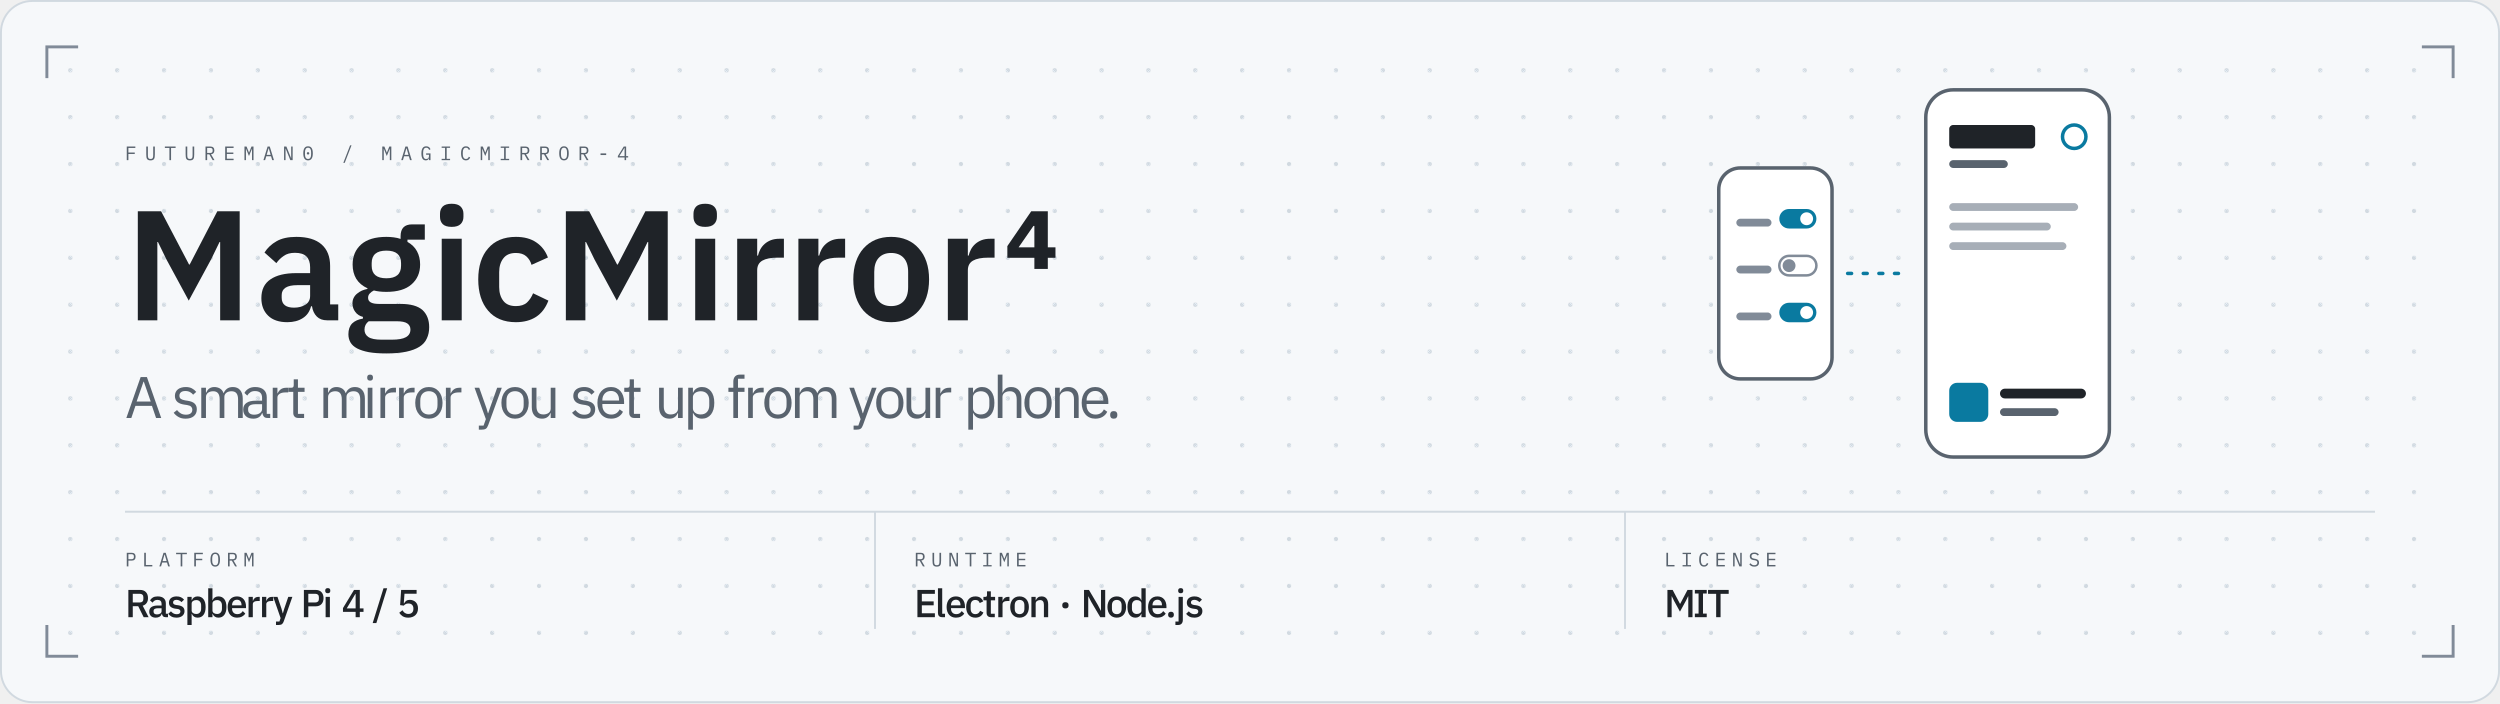
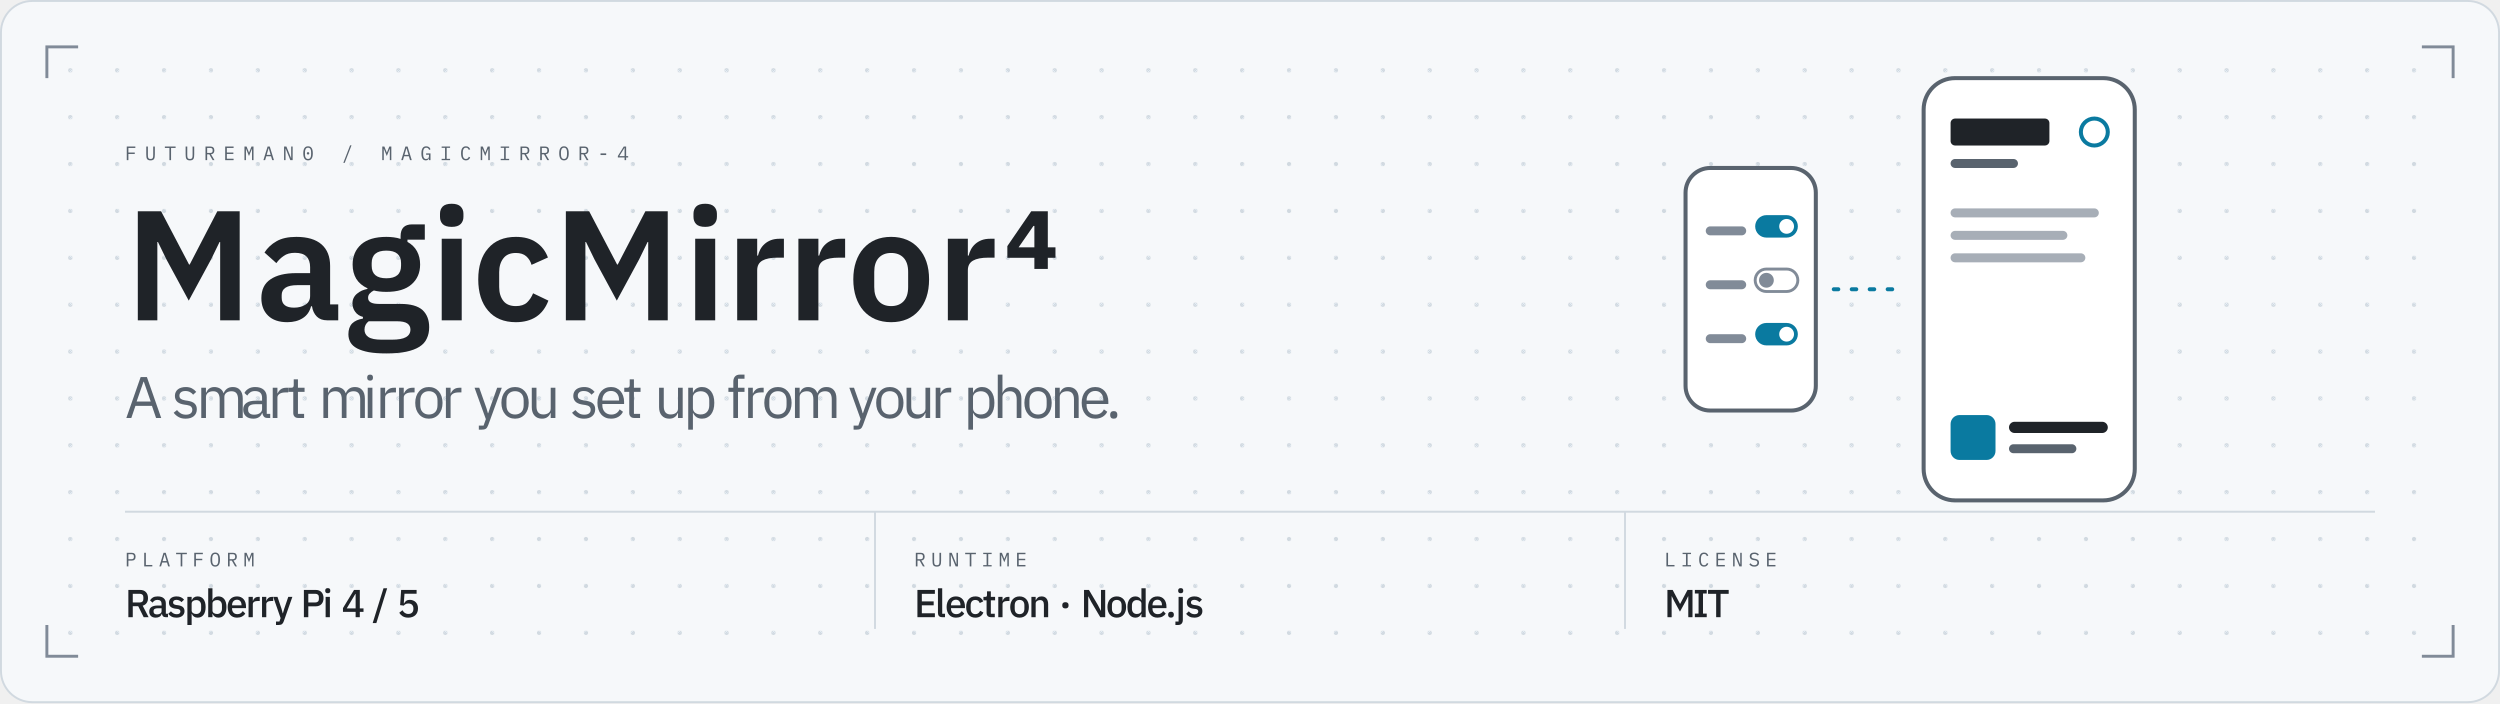
<svg xmlns="http://www.w3.org/2000/svg" xmlns:xlink="http://www.w3.org/1999/xlink" width="1280" height="360" viewBox="0 0 1280 360" role="img" aria-labelledby="t d">
  <style>.fade{animation:fade 1s cubic-bezier(.2,.7,.2,1) both}.rise{animation:rise 1s cubic-bezier(.2,.7,.2,1) both}.drop{animation:drop 1.2s cubic-bezier(.2,.8,.2,1) both}.draw{stroke-dasharray:1;animation:draw 1.6s cubic-bezier(.45,0,.2,1) both}.spin{transform-box:fill-box;transform-origin:center;animation:spin 8s linear infinite}.blink{animation:blink 2.6s ease-in-out infinite}.lit{opacity:0;animation:lit 9s ease-in-out infinite}.chase{animation:chase 3.6s ease-in-out infinite}@keyframes fade{from{opacity:0}}@keyframes rise{from{opacity:0;transform:translateY(18px)}}@keyframes drop{from{opacity:0;transform:translateY(-60px)}}@keyframes draw{from{stroke-dashoffset:1}to{stroke-dashoffset:0}}@keyframes spin{to{transform:rotate(360deg)}}@keyframes blink{0%,100%{opacity:1}50%{opacity:.25}}@keyframes lit{0%{opacity:0}5%{opacity:1}18%{opacity:1}26%,100%{opacity:0}}@keyframes chase{0%,100%{opacity:.4}50%{opacity:1}}@media (prefers-reduced-motion:reduce){*{animation:none!important}.motion{display:none}}</style>
  <defs>
    <pattern id="grid" width="24" height="24" patternUnits="userSpaceOnUse">
      <circle cx="12" cy="12" r="1.1" fill="#d1d9e0" />
    </pattern>
    <clipPath id="clip">
      <rect x="1" y="1" width="1278" height="358" rx="15" />
    </clipPath>
    <path id="g0" d="M90 0V698H530V625H174V390H500V317H174V0Z" />
    <path id="g1" d="M164 698V279Q164 228 167 188Q170 148 183 120Q196 91 224 76Q251 61 300 61Q349 61 376 76Q404 91 417 120Q430 148 433 188Q436 228 436 279V698H520V299Q520 221 512 163Q505 105 482 66Q458 27 414 8Q371 -12 300 -12Q229 -12 186 8Q142 27 118 66Q95 105 88 163Q80 221 80 299V698Z" />
    <path id="g2" d="M342 625V0H258V625H25V698H575V625Z" />
    <path id="g3" d="M174 0H90V698H344Q441 698 492 645Q543 592 543 497Q543 412 499 361Q455 310 371 302L549 0H455L285 298H174ZM342 369Q395 369 424 396Q454 422 454 471V523Q454 572 424 598Q395 625 342 625H174V369Z" />
    <path id="g4" d="M90 0V698H520V625H174V390H508V317H174V73H520V0Z" />
    <path id="g5" d="M455 350V571H447L300 212L153 571H145V350V0H68V698H176L299 390H305L428 698H532V0H455Z" />
    <path id="g6" d="M481 0 422 199H177L118 0H31L245 698H356L570 0ZM304 609H295L197 272H402Z" />
    <path id="g7" d="M163 588H156V0H80V698H199L437 110H444V698H520V0H401Z" />
    <path id="g8" d="M300 -12Q236 -12 190 12Q144 37 114 83Q84 129 70 196Q56 263 56 349Q56 434 70 502Q84 569 114 615Q144 661 190 686Q236 710 300 710Q364 710 410 686Q456 661 486 615Q516 569 530 502Q544 434 544 349Q544 263 530 196Q516 129 486 83Q456 37 410 12Q364 -12 300 -12ZM300 61Q342 61 372 78Q402 94 420 124Q439 154 448 196Q457 239 457 292V406Q457 458 448 501Q439 544 420 574Q402 604 372 620Q342 637 300 637Q258 637 228 620Q198 604 180 574Q161 544 152 501Q143 458 143 406V292Q143 239 152 196Q161 154 180 124Q198 94 228 78Q258 61 300 61ZM300 290Q265 290 252 304Q238 318 238 338V360Q238 380 252 394Q265 408 300 408Q335 408 348 394Q362 380 362 360V338Q362 318 348 304Q335 290 300 290Z" />
    <path id="g10" d="M90 -138 438 760H510L162 -138Z" />
    <path id="g11" d="M444 93H439Q430 73 418 54Q406 35 388 20Q369 6 343 -3Q317 -12 281 -12Q167 -12 112 80Q56 172 56 344Q56 524 117 617Q178 710 305 710Q354 710 390 697Q426 684 452 662Q477 640 494 612Q511 585 522 557L450 524Q441 547 430 568Q418 588 402 604Q385 619 362 628Q339 637 308 637Q224 637 184 574Q145 511 145 406V298Q145 245 153 202Q161 158 180 126Q198 94 228 76Q257 59 300 59Q368 59 406 100Q444 141 444 206V278H297V345H522V0H444Z" />
    <path id="g12" d="M84 0V67H258V631H84V698H516V631H342V67H516V0Z" />
    <path id="g13" d="M323 -12Q195 -12 132 81Q70 174 70 349Q70 524 132 617Q195 710 323 710Q371 710 406 697Q441 684 466 662Q491 640 508 612Q525 585 538 557L466 524Q457 547 445 568Q433 588 416 604Q400 619 378 628Q355 637 323 637Q240 637 200 574Q159 511 159 406V292Q159 187 200 124Q240 61 323 61Q355 61 378 70Q400 79 416 94Q433 110 445 130Q457 151 466 174L538 141Q525 112 508 85Q491 58 466 36Q441 14 406 1Q371 -12 323 -12Z" />
    <path id="g14" d="M300 -12Q236 -12 190 12Q144 37 114 83Q84 129 70 196Q56 263 56 349Q56 434 70 502Q84 569 114 615Q144 661 190 686Q236 710 300 710Q364 710 410 686Q456 661 486 615Q516 569 530 502Q544 434 544 349Q544 263 530 196Q516 129 486 83Q456 37 410 12Q364 -12 300 -12ZM300 61Q342 61 371 78Q400 94 419 124Q438 154 446 196Q455 239 455 292V406Q455 458 446 501Q438 544 419 574Q400 604 371 620Q342 637 300 637Q258 637 229 620Q200 604 181 574Q162 544 154 501Q145 458 145 406V292Q145 239 154 196Q162 154 181 124Q200 94 229 78Q258 61 300 61Z" />
    <path id="g15" d="M155 262V346H445V262Z" />
    <path id="g16" d="M378 0V137H34V211L336 698H458V206H562V137H458V0ZM109 206H378V633H374Z" />
    <path id="g17" d="M609 501H605L551 390L408 126L265 390L211 501H207V0H82V698H231L410 357H414L591 698H734V0H609Z" />
    <path id="g18" d="M458 0Q416 0 392 24Q367 49 361 90H355Q342 39 302 14Q262 -12 203 -12Q123 -12 80 30Q37 72 37 142Q37 223 95 262Q153 302 260 302H349V340Q349 384 326 408Q303 432 252 432Q207 432 180 412Q152 393 133 366L57 434Q86 479 134 506Q182 534 261 534Q367 534 422 486Q477 438 477 348V102H529V0ZM246 81Q289 81 319 100Q349 119 349 156V225H267Q167 225 167 161V144Q167 112 188 96Q208 81 246 81Z" />
    <path id="g19" d="M545 -44Q545 -85 530 -116Q516 -148 483 -169Q450 -190 398 -201Q346 -212 271 -212Q205 -212 159 -204Q113 -195 84 -180Q54 -164 41 -141Q28 -118 28 -89Q28 -45 52 -20Q77 4 121 11V22Q89 30 72 54Q54 77 54 109Q54 129 62 144Q70 160 84 171Q97 182 114 190Q131 197 150 201V205Q102 227 78 266Q55 305 55 357Q55 437 110 486Q165 534 271 534Q295 534 318 531Q342 528 362 521V538Q362 614 436 614H517V516H406V502Q447 479 467 442Q487 405 487 357Q487 278 432 230Q378 182 271 182Q225 182 191 191Q176 184 165 172Q154 161 154 144Q154 105 222 105H362Q458 105 502 66Q545 26 545 -44ZM425 -59Q425 -34 405 -20Q385 -6 336 -6H158Q131 -26 131 -60Q131 -90 156 -107Q181 -124 241 -124H305Q368 -124 396 -108Q425 -92 425 -59ZM271 269Q365 269 365 349V366Q365 446 271 446Q177 446 177 366V349Q177 269 271 269Z" />
    <path id="g20" d="M138 598Q98 598 80 616Q63 634 63 662V682Q63 710 80 728Q98 746 138 746Q177 746 195 728Q213 710 213 682V662Q213 634 195 616Q177 598 138 598ZM74 522H202V0H74Z" />
    <path id="g21" d="M280 -12Q222 -12 177 7Q132 26 102 62Q71 98 55 148Q39 199 39 262Q39 325 55 375Q71 425 102 460Q132 496 177 515Q222 534 280 534Q359 534 410 499Q462 464 485 402L380 355Q371 388 346 410Q322 431 280 431Q226 431 200 397Q173 363 173 308V213Q173 158 200 124Q226 91 280 91Q326 91 351 114Q376 138 390 173L488 126Q462 57 409 22Q356 -12 280 -12Z" />
    <path id="g22" d="M74 0V522H202V414H207Q212 435 222 454Q233 474 250 489Q267 504 290 513Q314 522 345 522H373V401H333Q268 401 235 382Q202 363 202 320V0Z" />
    <path id="g23" d="M281 -12Q225 -12 180 7Q136 26 104 62Q73 98 56 148Q39 199 39 262Q39 325 56 375Q73 425 104 460Q136 496 180 515Q225 534 281 534Q337 534 382 515Q427 496 458 460Q490 425 507 375Q524 325 524 262Q524 199 507 148Q490 98 458 62Q427 26 382 7Q337 -12 281 -12ZM281 91Q332 91 361 122Q390 153 390 213V310Q390 369 361 400Q332 431 281 431Q231 431 202 400Q173 369 173 310V213Q173 153 202 122Q231 91 281 91Z" />
    <path id="g24" d="M191 329V400H18V475L171 698H277V467H326V400H277V329ZM191 604H185L90 467H191Z" />
    <path id="g25" d="M530 0 460 206H178L108 0H23L267 698H374L618 0ZM321 620H316L198 280H439Z" />
    <path id="g27" d="M240 -12Q168 -12 120 16Q71 43 36 89L93 135Q123 97 160 76Q197 56 246 56Q297 56 326 78Q354 100 354 140Q354 170 334 192Q315 213 264 221L223 227Q187 232 157 242Q127 253 104 270Q82 288 70 314Q57 340 57 376Q57 414 71 442Q85 471 110 490Q134 509 168 518Q202 528 241 528Q304 528 346 506Q389 484 421 445L368 397Q351 421 318 440Q285 460 235 460Q185 460 160 438Q134 417 134 380Q134 342 160 325Q185 308 233 300L273 294Q359 281 395 244Q431 208 431 149Q431 74 380 31Q329 -12 240 -12Z" />
    <path id="g28" d="M85 0V516H165V432H169Q178 452 190 470Q201 487 218 500Q234 513 256 520Q278 528 308 528Q359 528 402 504Q445 479 466 423H468Q482 465 520 496Q559 528 625 528Q704 528 748 476Q793 425 793 331V0H713V317Q713 386 686 421Q659 456 600 456Q576 456 554 450Q533 444 516 432Q499 420 489 402Q479 383 479 358V0H399V317Q399 386 372 421Q345 456 288 456Q264 456 242 450Q220 444 203 432Q186 420 176 402Q165 383 165 358V0Z" />
    <path id="g29" d="M460 0Q415 0 396 24Q376 48 371 84H366Q349 36 310 12Q271 -12 217 -12Q135 -12 90 30Q44 72 44 144Q44 217 98 256Q151 295 264 295H366V346Q366 401 336 430Q306 459 244 459Q197 459 166 438Q134 417 113 382L65 427Q86 469 132 498Q178 528 248 528Q342 528 394 482Q446 436 446 354V70H505V0ZM230 56Q260 56 285 63Q310 70 328 83Q346 96 356 113Q366 130 366 150V235H260Q191 235 160 215Q128 195 128 157V136Q128 98 156 77Q183 56 230 56Z" />
    <path id="g30" d="M85 0V516H165V421H170Q184 458 220 487Q256 516 319 516H350V436H303Q238 436 202 412Q165 387 165 350V0Z" />
    <path id="g31" d="M199 0Q157 0 136 24Q114 47 114 85V446H29V516H77Q103 516 112 526Q122 537 122 563V659H194V516H307V446H194V70H299V0Z" />
    <path id="g32" d="M125 637Q99 637 88 650Q76 662 76 682V695Q76 715 88 728Q99 740 125 740Q151 740 162 728Q174 715 174 695V682Q174 662 162 650Q151 637 125 637ZM85 516H165V0H85Z" />
    <path id="g33" d="M280 -12Q228 -12 185 7Q142 26 112 62Q81 97 64 146Q47 196 47 258Q47 319 64 369Q81 419 112 454Q142 490 185 509Q228 528 280 528Q332 528 374 509Q417 490 448 454Q479 419 496 369Q513 319 513 258Q513 196 496 146Q479 97 448 62Q417 26 374 7Q332 -12 280 -12ZM280 59Q345 59 386 99Q427 139 427 221V295Q427 377 386 417Q345 457 280 457Q215 457 174 417Q133 377 133 295V221Q133 139 174 99Q215 59 280 59Z" />
    <path id="g34" d="M403 516H482L251 -120Q242 -143 233 -158Q224 -174 211 -183Q198 -192 178 -196Q159 -200 131 -200H90V-130H171L210 -20L17 516H97L221 165L245 81H250L278 165Z" />
    <path id="g35" d="M403 84H399Q391 66 380 48Q368 31 351 18Q334 4 310 -4Q286 -12 254 -12Q174 -12 127 40Q80 91 80 185V516H160V199Q160 60 278 60Q302 60 324 66Q347 72 364 84Q382 96 392 114Q403 133 403 159V516H483V0H403Z" />
    <path id="g36" d="M279 -12Q226 -12 184 7Q141 26 110 62Q80 97 64 146Q47 196 47 258Q47 319 64 369Q80 419 110 454Q141 490 184 509Q226 528 279 528Q331 528 372 509Q413 490 442 456Q471 423 486 377Q502 331 502 276V238H131V214Q131 181 142 152Q152 124 172 103Q191 82 220 70Q248 58 284 58Q333 58 370 81Q406 104 426 147L483 106Q458 53 405 20Q352 -12 279 -12ZM279 461Q246 461 219 450Q192 438 172 417Q153 396 142 368Q131 339 131 305V298H416V309Q416 378 378 420Q341 461 279 461Z" />
    <path id="g37" d="M85 516H165V432H169Q189 481 228 504Q266 528 320 528Q368 528 407 509Q446 490 474 455Q501 420 516 370Q530 320 530 258Q530 196 516 146Q501 96 474 61Q446 26 407 7Q368 -12 320 -12Q215 -12 169 84H165V-200H85ZM298 60Q366 60 405 102Q444 145 444 214V302Q444 371 405 414Q366 456 298 456Q271 456 246 448Q222 441 204 428Q186 415 176 396Q165 378 165 357V165Q165 140 176 120Q186 101 204 88Q222 74 246 67Q271 60 298 60Z" />
    <path id="g38" d="M113 446H29V516H113V620Q113 674 141 707Q169 740 226 740H304V670H193V516H304V446H193V0H113Z" />
    <path id="g39" d="M85 740H165V432H169Q188 476 222 502Q257 528 315 528Q395 528 442 476Q488 425 488 331V0H408V317Q408 456 291 456Q267 456 244 450Q222 444 204 432Q186 420 176 402Q165 383 165 358V0H85Z" />
    <path id="g40" d="M85 0V516H165V432H169Q188 476 222 502Q257 528 315 528Q395 528 442 476Q488 425 488 331V0H408V317Q408 456 291 456Q267 456 244 450Q222 444 204 432Q186 420 176 402Q165 383 165 358V0Z" />
    <path id="g41" d="M136 -12Q104 -12 90 4Q75 20 75 46V59Q75 85 90 101Q104 117 136 117Q168 117 182 101Q197 85 197 59V46Q197 20 182 4Q168 -12 136 -12Z" />
    <path id="g42" d="M90 0V698H344Q441 698 492 645Q543 592 543 497Q543 402 492 349Q441 296 344 296H174V0ZM174 369H342Q395 369 424 396Q454 422 454 471V523Q454 572 424 598Q395 625 342 625H174Z" />
    <path id="g43" d="M120 0V698H204V73H535V0Z" />
    <path id="g44" d="M199 0H86V698H387Q481 698 535 642Q589 585 589 488Q589 413 554 364Q520 314 453 294L604 0H478L338 282H199ZM379 377Q422 377 446 400Q470 422 470 464V512Q470 554 446 576Q422 599 379 599H199V377Z" />
    <path id="g45" d="M459 0Q416 0 393 24Q370 49 365 87H360Q345 38 305 13Q265 -12 208 -12Q127 -12 84 30Q40 72 40 143Q40 221 96 260Q153 299 262 299H356V343Q356 391 330 417Q304 443 249 443Q203 443 174 423Q145 403 125 372L60 431Q86 475 133 504Q180 532 256 532Q357 532 411 485Q465 438 465 350V89H520V0ZM239 71Q290 71 323 94Q356 116 356 154V229H264Q151 229 151 159V141Q151 106 174 88Q198 71 239 71Z" />
    <path id="g46" d="M243 -12Q169 -12 119 14Q69 40 32 86L102 150Q131 115 166 96Q202 76 249 76Q297 76 320 94Q344 113 344 146Q344 171 328 188Q311 206 270 211L222 217Q142 227 96 264Q51 300 51 372Q51 410 65 440Q79 469 104 490Q130 510 166 521Q201 532 244 532Q314 532 358 510Q403 488 438 449L371 385Q351 409 318 426Q286 444 244 444Q199 444 178 426Q156 408 156 379Q156 349 175 334Q194 319 236 312L284 306Q370 293 410 256Q449 218 449 155Q449 117 434 86Q420 56 393 34Q366 12 328 0Q290 -12 243 -12Z" />
    <path id="g47" d="M78 520H187V434H192Q209 481 248 506Q286 532 338 532Q437 532 491 460Q545 389 545 260Q545 131 491 60Q437 -12 338 -12Q286 -12 248 14Q209 40 192 86H187V-200H78ZM305 82Q362 82 396 118Q430 155 430 215V305Q430 365 396 402Q362 438 305 438Q255 438 221 414Q187 389 187 349V171Q187 131 221 106Q255 82 305 82Z" />
    <path id="g48" d="M78 740H187V434H192Q209 481 248 506Q286 532 338 532Q437 532 491 460Q545 389 545 260Q545 131 491 60Q437 -12 338 -12Q286 -12 248 14Q209 40 192 86H187V0H78ZM305 82Q362 82 396 118Q430 155 430 215V305Q430 365 396 402Q362 438 305 438Q255 438 221 414Q187 389 187 349V171Q187 131 221 106Q255 82 305 82Z" />
    <path id="g49" d="M282 -12Q226 -12 182 7Q138 26 107 62Q76 97 60 148Q43 198 43 260Q43 322 60 372Q76 423 107 458Q138 494 182 513Q226 532 282 532Q339 532 382 512Q426 492 455 456Q484 421 498 374Q513 327 513 273V232H156V215Q156 155 192 116Q227 78 293 78Q341 78 374 99Q407 120 430 156L494 93Q465 45 410 16Q355 -12 282 -12ZM282 447Q254 447 230 437Q207 427 190 409Q174 391 165 366Q156 341 156 311V304H398V314Q398 374 367 410Q336 447 282 447Z" />
    <path id="g50" d="M78 0V520H187V420H192Q203 460 238 490Q273 520 335 520H364V415H321Q256 415 222 394Q187 373 187 332V0Z" />
    <path id="g51" d="M397 520H502L283 -103Q274 -129 262 -148Q251 -166 236 -178Q220 -189 198 -194Q176 -200 146 -200H83V-111H171L201 -23L12 520H121L225 214L255 101H260L293 214Z" />
    <path id="g53" d="M86 0V698H386Q483 698 536 641Q589 584 589 488Q589 392 536 335Q483 278 386 278H199V0ZM199 377H379Q422 377 446 400Q470 422 470 464V512Q470 554 446 576Q422 599 379 599H199Z" />
    <path id="g54" d="M133 613Q99 613 84 629Q68 645 68 670V687Q68 712 84 728Q99 744 133 744Q167 744 182 728Q197 712 197 687V670Q197 645 182 629Q167 613 133 613ZM78 520H187V0H78Z" />
    <path id="g55" d="M359 0V136H35V233L318 698H466V225H561V136H466V0ZM131 225H359V595H352Z" />
    <path id="g56" d="M7 -151 284 740H378L101 -151Z" />
    <path id="g57" d="M508 600H198L180 353H187Q199 374 212 390Q225 407 242 419Q259 431 281 438Q303 444 333 444Q378 444 416 429Q455 414 484 386Q512 358 528 318Q544 277 544 226Q544 174 528 130Q511 86 479 54Q447 23 400 6Q354 -12 295 -12Q248 -12 212 -2Q176 9 148 26Q121 44 100 66Q80 89 64 113L146 178Q159 157 173 140Q187 123 205 110Q223 97 246 90Q268 83 297 83Q359 83 392 117Q426 151 426 211V223Q426 283 392 317Q359 351 297 351Q252 351 225 334Q198 317 179 296L86 309L112 698H508Z" />
    <path id="g58" d="M86 0V698H533V598H199V404H502V304H199V100H533V0Z" />
    <path id="g59" d="M189 0Q133 0 106 28Q78 57 78 108V740H187V89H259V0Z" />
    <path id="g60" d="M279 -12Q223 -12 179 7Q135 26 105 62Q75 97 59 148Q43 198 43 260Q43 322 59 372Q75 423 105 458Q135 494 179 513Q223 532 279 532Q357 532 407 497Q457 462 480 404L390 362Q379 398 352 420Q324 441 279 441Q219 441 188 404Q158 366 158 306V213Q158 153 188 116Q219 78 279 78Q327 78 356 102Q384 125 401 164L484 120Q458 56 406 22Q354 -12 279 -12Z" />
    <path id="g61" d="M222 0Q165 0 136 30Q107 59 107 113V431H26V520H70Q97 520 108 532Q118 544 118 571V662H216V520H325V431H216V89H317V0Z" />
    <path id="g62" d="M282 -12Q228 -12 184 7Q139 26 108 62Q77 97 60 148Q43 198 43 260Q43 322 60 372Q77 423 108 458Q139 494 184 513Q228 532 282 532Q336 532 380 513Q425 494 456 458Q487 423 504 372Q521 322 521 260Q521 198 504 148Q487 97 456 62Q425 26 380 7Q336 -12 282 -12ZM282 78Q338 78 372 112Q406 147 406 216V304Q406 373 372 408Q338 442 282 442Q226 442 192 408Q158 373 158 304V216Q158 147 192 112Q226 78 282 78Z" />
    <path id="g63" d="M78 0V520H187V434H192Q209 476 244 504Q278 532 338 532Q418 532 462 480Q507 427 507 330V0H398V316Q398 438 300 438Q279 438 258 432Q238 427 222 416Q206 405 196 388Q187 371 187 348V0Z" />
    <path id="g64" d="M178 224Q136 224 117 244Q98 263 98 292V316Q98 345 117 364Q136 384 178 384Q220 384 239 364Q258 345 258 316V292Q258 263 239 244Q220 224 178 224Z" />
    <path id="g65" d="M274 386 197 534H194V0H86V698H212L440 312L517 164H520V698H628V0H502Z" />
    <path id="g66" d="M405 86H400Q383 40 344 14Q306 -12 254 -12Q155 -12 101 60Q47 131 47 260Q47 389 101 460Q155 532 254 532Q306 532 344 506Q383 481 400 434H405V740H514V0H405ZM287 82Q337 82 371 106Q405 131 405 171V349Q405 389 371 414Q337 438 287 438Q230 438 196 402Q162 365 162 305V215Q162 155 196 118Q230 82 287 82Z" />
    <path id="g67" d="M145 -12Q108 -12 90 8Q72 27 72 56V71Q72 100 90 120Q108 139 145 139Q182 139 200 120Q218 100 218 71V56Q218 27 200 8Q182 -12 145 -12Z" />
    <path id="g68" d="M78 520H187V-70Q187 -130 156 -165Q126 -200 60 -200H-3V-111H78ZM133 613Q99 613 84 629Q68 645 68 670V687Q68 712 84 728Q99 744 133 744Q167 744 182 728Q197 712 197 687V670Q197 645 182 629Q167 613 133 613Z" />
    <path id="g69" d="M298 -12Q204 -12 144 22Q84 57 45 111L106 161Q147 110 192 85Q238 60 301 60Q377 60 417 95Q457 130 457 193Q457 244 428 272Q399 301 327 313L249 326Q198 335 164 353Q129 371 108 396Q87 422 78 452Q69 483 69 516Q69 612 132 661Q195 710 302 710Q386 710 444 682Q501 654 536 603L477 552Q448 590 407 614Q366 638 301 638Q230 638 192 608Q154 578 154 518Q154 471 182 442Q211 412 285 399L360 386Q411 377 446 359Q481 341 502 316Q524 291 533 260Q542 229 542 195Q542 98 478 43Q415 -12 298 -12Z" />
    <path id="g70" d="M620 534H615L560 421L407 142L254 421L199 534H194V0H86V698H220L407 343H413L600 698H728V0H620Z" />
    <path id="g71" d="M56 0V92H151V606H56V698H360V606H264V92H360V0Z" />
    <path id="g72" d="M345 598V0H232V598H24V698H553V598Z" />
  </defs>
  <rect x="0.5" y="0.5" width="1279" height="359" rx="16" fill="#f6f8fa" stroke="#d1d9e0" />
  <rect x="24" y="24" width="1232" height="312" fill="url(#grid)" clip-path="url(#clip)" />
  <path d="M24 40V24H40 M1256 40V24H1240 M24 320V336H40 M1256 320V336H1240" fill="none" stroke="#818b98" stroke-width="1.5" />
  <g fill="#59636e">
    <use xlink:href="#g0" transform="translate(64 82) scale(0.01 -0.01)" />
    <use xlink:href="#g1" transform="translate(74.08 82) scale(0.01 -0.01)" />
    <use xlink:href="#g2" transform="translate(84.16 82) scale(0.01 -0.01)" />
    <use xlink:href="#g1" transform="translate(94.24 82) scale(0.01 -0.01)" />
    <use xlink:href="#g3" transform="translate(104.32 82) scale(0.01 -0.01)" />
    <use xlink:href="#g4" transform="translate(114.4 82) scale(0.01 -0.01)" />
    <use xlink:href="#g5" transform="translate(124.48 82) scale(0.01 -0.01)" />
    <use xlink:href="#g6" transform="translate(134.56 82) scale(0.01 -0.01)" />
    <use xlink:href="#g7" transform="translate(144.64 82) scale(0.01 -0.01)" />
    <use xlink:href="#g8" transform="translate(154.72 82) scale(0.01 -0.01)" />
    <use xlink:href="#g10" transform="translate(174.88 82) scale(0.01 -0.01)" />
    <use xlink:href="#g5" transform="translate(195.04 82) scale(0.01 -0.01)" />
    <use xlink:href="#g6" transform="translate(205.12 82) scale(0.01 -0.01)" />
    <use xlink:href="#g11" transform="translate(215.2 82) scale(0.01 -0.01)" />
    <use xlink:href="#g12" transform="translate(225.28 82) scale(0.01 -0.01)" />
    <use xlink:href="#g13" transform="translate(235.36 82) scale(0.01 -0.01)" />
    <use xlink:href="#g5" transform="translate(245.44 82) scale(0.01 -0.01)" />
    <use xlink:href="#g12" transform="translate(255.52 82) scale(0.01 -0.01)" />
    <use xlink:href="#g3" transform="translate(265.6 82) scale(0.01 -0.01)" />
    <use xlink:href="#g3" transform="translate(275.68 82) scale(0.01 -0.01)" />
    <use xlink:href="#g14" transform="translate(285.76 82) scale(0.01 -0.01)" />
    <use xlink:href="#g3" transform="translate(295.84 82) scale(0.01 -0.01)" />
    <use xlink:href="#g15" transform="translate(305.92 82) scale(0.01 -0.01)" />
    <use xlink:href="#g16" transform="translate(316 82) scale(0.01 -0.01)" />
  </g>
  <g class="rise" style="animation-delay:0.10s">
    <g fill="#1f2328">
      <use xlink:href="#g17" transform="translate(64 164) scale(0.08 -0.08)" />
      <use xlink:href="#g18" transform="translate(130.86 164) scale(0.08 -0.08)" />
      <use xlink:href="#g19" transform="translate(176.14 164) scale(0.08 -0.08)" />
      <use xlink:href="#g20" transform="translate(220.24 164) scale(0.08 -0.08)" />
      <use xlink:href="#g21" transform="translate(241.74 164) scale(0.08 -0.08)" />
      <use xlink:href="#g17" transform="translate(283.16 164) scale(0.08 -0.08)" />
      <use xlink:href="#g20" transform="translate(350.02 164) scale(0.08 -0.08)" />
      <use xlink:href="#g22" transform="translate(371.52 164) scale(0.08 -0.08)" />
      <use xlink:href="#g22" transform="translate(402.86 164) scale(0.08 -0.08)" />
      <use xlink:href="#g23" transform="translate(433.77 164) scale(0.08 -0.08)" />
      <use xlink:href="#g22" transform="translate(479.38 164) scale(0.08 -0.08)" />
      <use xlink:href="#g24" transform="translate(514.32 164) scale(0.08 -0.08)" />
    </g>
  </g>
  <g class="rise" style="animation-delay:0.35s">
    <g fill="#59636e">
      <use xlink:href="#g25" transform="translate(64 214) scale(0.03 -0.03)" />
      <use xlink:href="#g27" transform="translate(87.84 214) scale(0.03 -0.03)" />
      <use xlink:href="#g28" transform="translate(100.5 214) scale(0.03 -0.03)" />
      <use xlink:href="#g29" transform="translate(123.2 214) scale(0.03 -0.03)" />
      <use xlink:href="#g30" transform="translate(137.09 214) scale(0.03 -0.03)" />
      <use xlink:href="#g31" transform="translate(146.73 214) scale(0.03 -0.03)" />
      <use xlink:href="#g28" transform="translate(163.03 214) scale(0.03 -0.03)" />
      <use xlink:href="#g32" transform="translate(185.73 214) scale(0.03 -0.03)" />
      <use xlink:href="#g30" transform="translate(192.23 214) scale(0.03 -0.03)" />
      <use xlink:href="#g30" transform="translate(201.77 214) scale(0.03 -0.03)" />
      <use xlink:href="#g33" transform="translate(211.19 214) scale(0.03 -0.03)" />
      <use xlink:href="#g30" transform="translate(225.75 214) scale(0.03 -0.03)" />
      <use xlink:href="#g34" transform="translate(242.46 214) scale(0.03 -0.03)" />
      <use xlink:href="#g33" transform="translate(255.31 214) scale(0.03 -0.03)" />
      <use xlink:href="#g35" transform="translate(269.87 214) scale(0.03 -0.03)" />
      <use xlink:href="#g27" transform="translate(291.81 214) scale(0.03 -0.03)" />
      <use xlink:href="#g36" transform="translate(304.47 214) scale(0.03 -0.03)" />
      <use xlink:href="#g31" transform="translate(318.75 214) scale(0.03 -0.03)" />
      <use xlink:href="#g35" transform="translate(335.05 214) scale(0.03 -0.03)" />
      <use xlink:href="#g37" transform="translate(349.82 214) scale(0.03 -0.03)" />
      <use xlink:href="#g38" transform="translate(372.07 214) scale(0.03 -0.03)" />
      <use xlink:href="#g30" transform="translate(380.5 214) scale(0.03 -0.03)" />
      <use xlink:href="#g33" transform="translate(389.91 214) scale(0.03 -0.03)" />
      <use xlink:href="#g28" transform="translate(404.47 214) scale(0.03 -0.03)" />
      <use xlink:href="#g34" transform="translate(434.34 214) scale(0.03 -0.03)" />
      <use xlink:href="#g33" transform="translate(447.19 214) scale(0.03 -0.03)" />
      <use xlink:href="#g35" transform="translate(461.75 214) scale(0.03 -0.03)" />
      <use xlink:href="#g30" transform="translate(476.52 214) scale(0.03 -0.03)" />
      <use xlink:href="#g37" transform="translate(493.23 214) scale(0.03 -0.03)" />
      <use xlink:href="#g39" transform="translate(508.31 214) scale(0.03 -0.03)" />
      <use xlink:href="#g33" transform="translate(523.08 214) scale(0.03 -0.03)" />
      <use xlink:href="#g40" transform="translate(537.64 214) scale(0.03 -0.03)" />
      <use xlink:href="#g36" transform="translate(552.41 214) scale(0.03 -0.03)" />
      <use xlink:href="#g41" transform="translate(566.16 214) scale(0.03 -0.03)" />
    </g>
  </g>
  <g class="fade" style="animation-delay:1.20s">
    <path d="M64 262H1216" stroke="#d1d9e0" stroke-width="1" />
    <g fill="#59636e">
      <use xlink:href="#g42" transform="translate(64 290) scale(0.01 -0.01)" />
      <use xlink:href="#g43" transform="translate(72.64 290) scale(0.01 -0.01)" />
      <use xlink:href="#g6" transform="translate(81.28 290) scale(0.01 -0.01)" />
      <use xlink:href="#g2" transform="translate(89.92 290) scale(0.01 -0.01)" />
      <use xlink:href="#g0" transform="translate(98.56 290) scale(0.01 -0.01)" />
      <use xlink:href="#g14" transform="translate(107.2 290) scale(0.01 -0.01)" />
      <use xlink:href="#g3" transform="translate(115.84 290) scale(0.01 -0.01)" />
      <use xlink:href="#g5" transform="translate(124.48 290) scale(0.01 -0.01)" />
    </g>
    <g fill="#1f2328">
      <use xlink:href="#g44" transform="translate(64 316) scale(0.02 -0.02)" />
      <use xlink:href="#g45" transform="translate(75.61 316) scale(0.02 -0.02)" />
      <use xlink:href="#g46" transform="translate(85.49 316) scale(0.02 -0.02)" />
      <use xlink:href="#g47" transform="translate(94.38 316) scale(0.02 -0.02)" />
      <use xlink:href="#g48" transform="translate(105.04 316) scale(0.02 -0.02)" />
      <use xlink:href="#g49" transform="translate(115.7 316) scale(0.02 -0.02)" />
      <use xlink:href="#g50" transform="translate(125.7 316) scale(0.02 -0.02)" />
      <use xlink:href="#g50" transform="translate(132.6 316) scale(0.02 -0.02)" />
      <use xlink:href="#g51" transform="translate(139.65 316) scale(0.02 -0.02)" />
      <use xlink:href="#g53" transform="translate(153.87 316) scale(0.02 -0.02)" />
      <use xlink:href="#g54" transform="translate(165.16 316) scale(0.02 -0.02)" />
      <use xlink:href="#g55" transform="translate(174.9 316) scale(0.02 -0.02)" />
      <use xlink:href="#g56" transform="translate(190.67 316) scale(0.02 -0.02)" />
      <use xlink:href="#g57" transform="translate(203.14 316) scale(0.02 -0.02)" />
    </g>
    <path d="M448 262V322" stroke="#d1d9e0" stroke-width="1" />
    <g fill="#59636e">
      <use xlink:href="#g3" transform="translate(468 290) scale(0.01 -0.01)" />
      <use xlink:href="#g1" transform="translate(476.64 290) scale(0.01 -0.01)" />
      <use xlink:href="#g7" transform="translate(485.28 290) scale(0.01 -0.01)" />
      <use xlink:href="#g2" transform="translate(493.92 290) scale(0.01 -0.01)" />
      <use xlink:href="#g12" transform="translate(502.56 290) scale(0.01 -0.01)" />
      <use xlink:href="#g5" transform="translate(511.2 290) scale(0.01 -0.01)" />
      <use xlink:href="#g4" transform="translate(519.84 290) scale(0.01 -0.01)" />
    </g>
    <g fill="#1f2328">
      <use xlink:href="#g58" transform="translate(468 316) scale(0.02 -0.02)" />
      <use xlink:href="#g59" transform="translate(478.67 316) scale(0.02 -0.02)" />
      <use xlink:href="#g49" transform="translate(483.8 316) scale(0.02 -0.02)" />
      <use xlink:href="#g60" transform="translate(493.81 316) scale(0.02 -0.02)" />
      <use xlink:href="#g61" transform="translate(502.99 316) scale(0.02 -0.02)" />
      <use xlink:href="#g50" transform="translate(509.56 316) scale(0.02 -0.02)" />
      <use xlink:href="#g62" transform="translate(516.37 316) scale(0.02 -0.02)" />
      <use xlink:href="#g63" transform="translate(526.52 316) scale(0.02 -0.02)" />
      <use xlink:href="#g64" transform="translate(541.93 316) scale(0.02 -0.02)" />
      <use xlink:href="#g65" transform="translate(553.3 316) scale(0.02 -0.02)" />
      <use xlink:href="#g62" transform="translate(566.15 316) scale(0.02 -0.02)" />
      <use xlink:href="#g66" transform="translate(576.31 316) scale(0.02 -0.02)" />
      <use xlink:href="#g49" transform="translate(586.96 316) scale(0.02 -0.02)" />
      <use xlink:href="#g67" transform="translate(596.65 316) scale(0.02 -0.02)" />
      <use xlink:href="#g68" transform="translate(601.87 316) scale(0.02 -0.02)" />
      <use xlink:href="#g46" transform="translate(606.64 316) scale(0.02 -0.02)" />
    </g>
    <path d="M832 262V322" stroke="#d1d9e0" stroke-width="1" />
    <g fill="#59636e">
      <use xlink:href="#g43" transform="translate(852 290) scale(0.01 -0.01)" />
      <use xlink:href="#g12" transform="translate(860.64 290) scale(0.01 -0.01)" />
      <use xlink:href="#g13" transform="translate(869.28 290) scale(0.01 -0.01)" />
      <use xlink:href="#g4" transform="translate(877.92 290) scale(0.01 -0.01)" />
      <use xlink:href="#g7" transform="translate(886.56 290) scale(0.01 -0.01)" />
      <use xlink:href="#g69" transform="translate(895.2 290) scale(0.01 -0.01)" />
      <use xlink:href="#g4" transform="translate(903.84 290) scale(0.01 -0.01)" />
    </g>
    <g fill="#1f2328">
      <use xlink:href="#g70" transform="translate(852 316) scale(0.02 -0.02)" />
      <use xlink:href="#g71" transform="translate(866.65 316) scale(0.02 -0.02)" />
      <use xlink:href="#g72" transform="translate(874.03 316) scale(0.02 -0.02)" />
    </g>
  </g>
-   <g class="fade" style="animation-delay:0.50s" transform="translate(880 46)">
+   <g class="fade" style="animation-delay:0.50s" transform="translate(863 40) scale(1.15)">
    <rect x="0" y="40" width="58" height="108" rx="11" fill="#ffffff" stroke="#59636e" stroke-width="1.8" />
    <rect x="9" y="66" width="18" height="4" rx="2" fill="#818b98" />
    <rect x="31" y="61" width="19" height="10" rx="5" fill="#0a7aa0" />
    <circle cx="45" cy="66" r="3.3" fill="#ffffff" />
    <rect x="9" y="90" width="18" height="4" rx="2" fill="#818b98" />
    <rect x="31" y="85" width="19" height="10" rx="5" fill="#0a7aa0" opacity="0">
      <animate attributeName="opacity" values="0;0;1;1;0" keyTimes="0;0.3;0.36;0.8;1" dur="6s" begin="2s" repeatCount="indefinite" />
    </rect>
    <rect x="31" y="85" width="19" height="10" rx="5" fill="none" stroke="#818b98" stroke-width="1.3" />
    <circle cx="36" cy="90" r="3.3" fill="#818b98">
      <animate attributeName="cx" values="36;36;45;45;36" keyTimes="0;0.3;0.36;0.8;1" dur="6s" begin="2s" repeatCount="indefinite" />
    </circle>
    <rect x="9" y="114" width="18" height="4" rx="2" fill="#818b98" />
    <rect x="31" y="109" width="19" height="10" rx="5" fill="#0a7aa0" />
    <circle cx="45" cy="114" r="3.3" fill="#ffffff" />
    <path d="M66 94H96" stroke="#0a7aa0" stroke-width="1.8" stroke-dasharray="2 6" stroke-linecap="round" />
    <circle class="motion" r="3" fill="#0a7aa0" opacity="0">
      <animateMotion path="M66 94H100" dur="6.0s" begin="2.1s" repeatCount="indefinite" keyPoints="0;1;1" keyTimes="0;0.080;1" calcMode="linear" />
      <animate attributeName="opacity" values="0;1;1;0;0" keyTimes="0;0.01;0.080;0.100;1" dur="6.0s" begin="2.1s" repeatCount="indefinite" />
    </circle>
    <rect x="106" y="0" width="94" height="188" rx="14" fill="#ffffff" stroke="#59636e" stroke-width="1.8" />
    <rect x="118" y="18" width="44" height="12" rx="2" fill="#1f2328" />
    <rect x="118" y="36" width="30" height="4" rx="2" fill="#59636e" />
    <circle cx="182" cy="24" r="6" fill="none" stroke="#0a7aa0" stroke-width="1.8" />
    <rect x="118" y="58" width="66" height="4" rx="2" fill="#818b98" opacity="0.7" />
    <rect x="118" y="68" width="52" height="4" rx="2" fill="#818b98" opacity="0.7" />
    <rect x="118" y="78" width="60" height="4" rx="2" fill="#818b98" opacity="0.7" />
    <g opacity="1">
      <animate attributeName="opacity" values="0.15;0.15;1;1;0.15" keyTimes="0;0.33;0.4;0.8;1" dur="6s" begin="2s" repeatCount="indefinite" />
      <rect x="118" y="150" width="20" height="20" rx="4" fill="#0a7aa0" />
      <rect x="144" y="153" width="44" height="5" rx="2.5" fill="#1f2328" />
      <rect x="144" y="163" width="30" height="4" rx="2" fill="#59636e" />
    </g>
  </g>
</svg>
